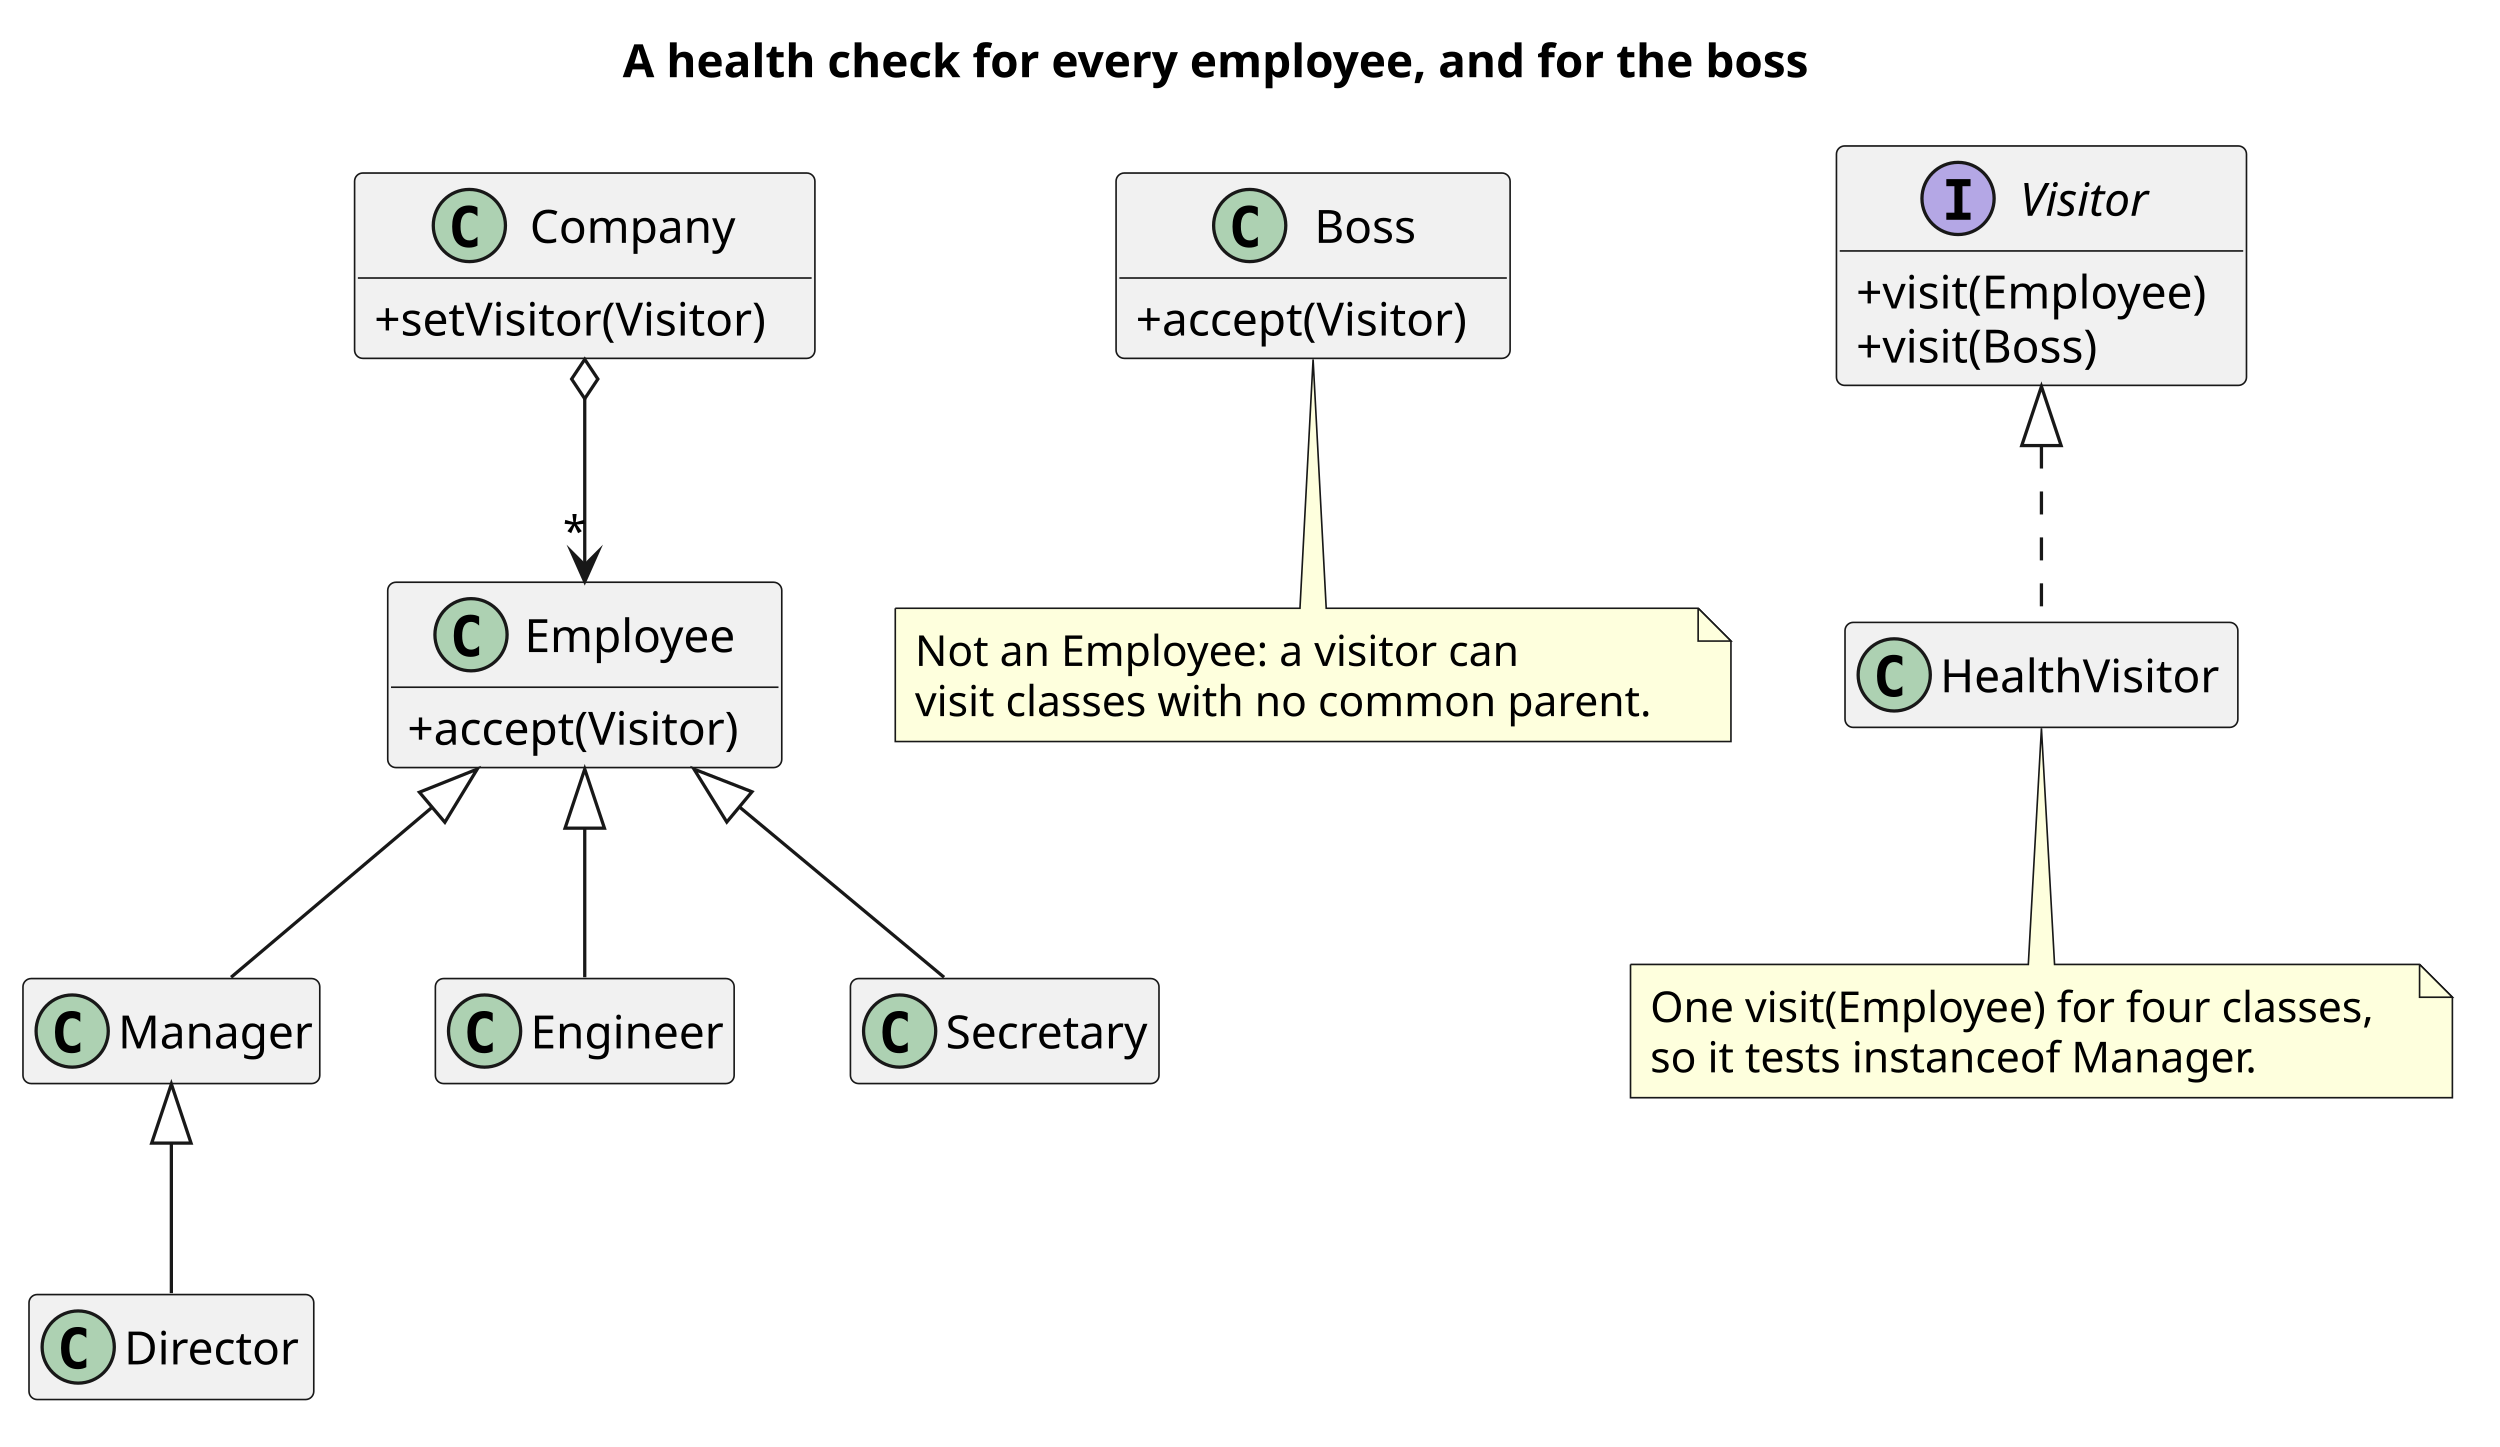
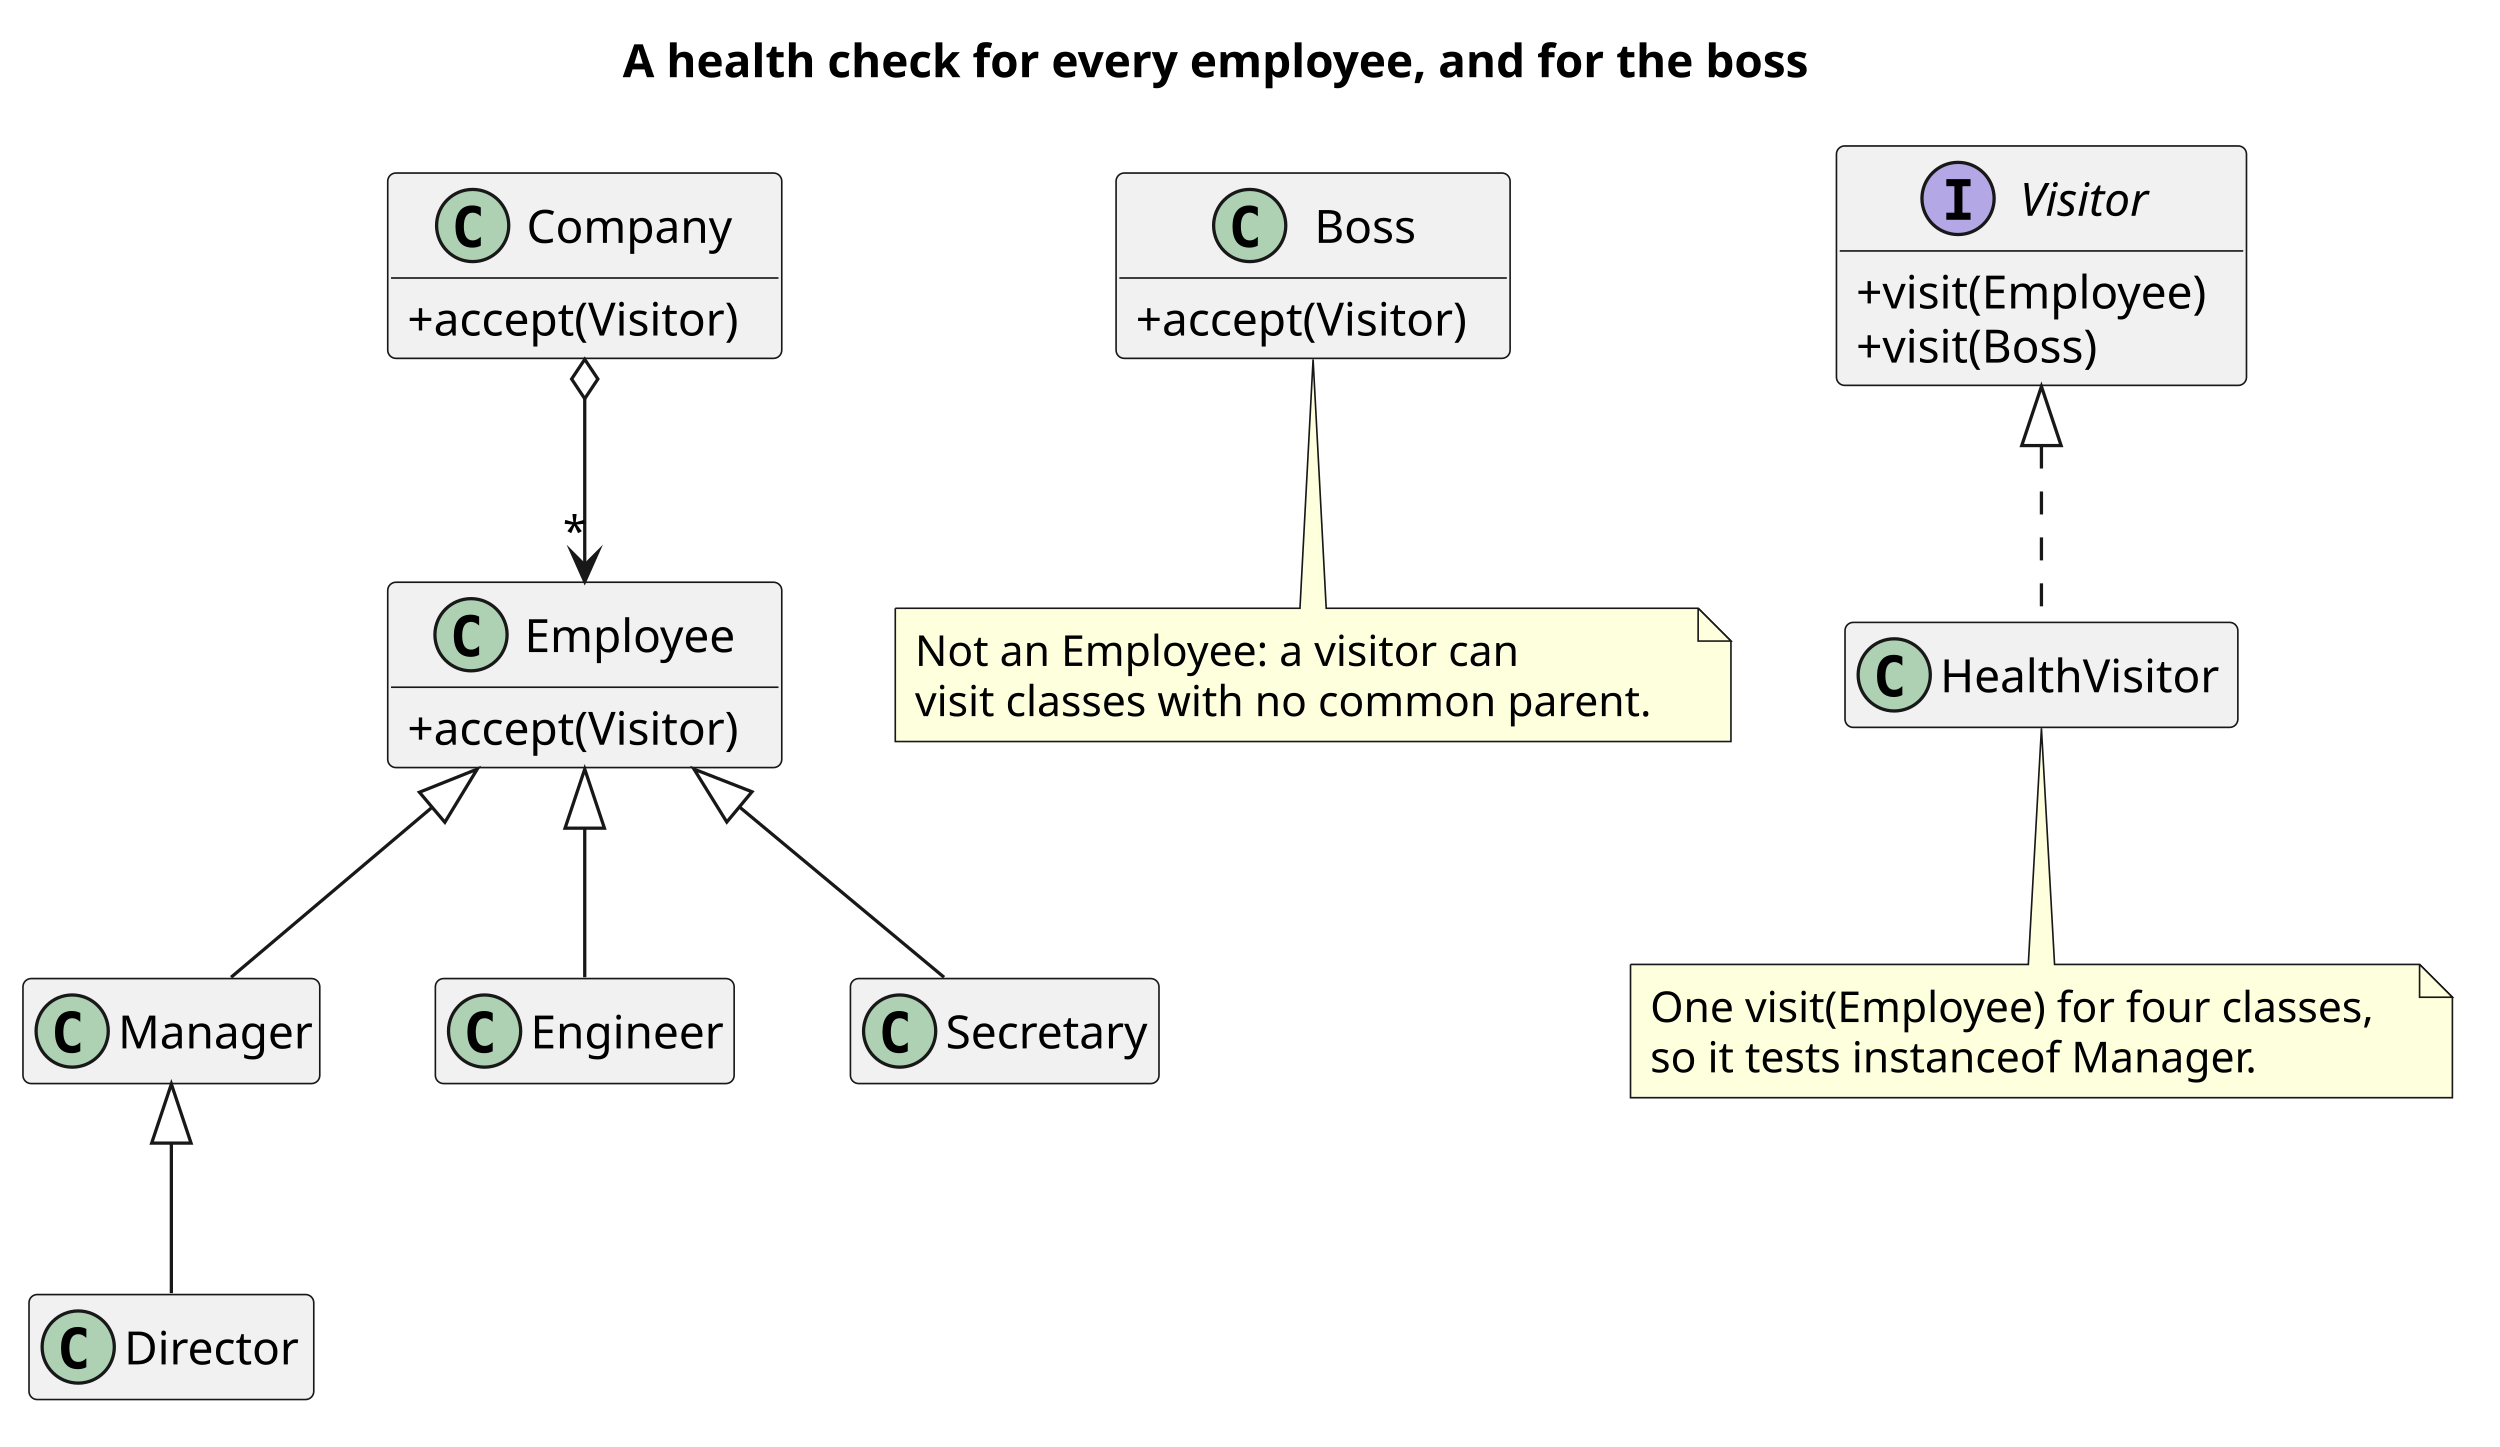
<svg xmlns="http://www.w3.org/2000/svg" contentStyleType="text/css" data-diagram-type="CLASS" height="441px" preserveAspectRatio="none" style="width:762px;height:441px;background:#FFFFFF;" version="1.1" viewBox="0 0 762 441" width="762px" zoomAndPan="magnify">
  <defs />
  <g>
    <g class="title" data-source-line="3">
      <text fill="#000000" font-family="sans-serif" font-size="14" font-weight="700" lengthAdjust="spacing" textLength="375.901" x="189.792" y="23.535">A health check for every employee, and for the boss</text>
    </g>
    <g class="entity" data-qualified-name="Employee" data-source-line="4" id="ent0001">
      <rect fill="#F1F1F1" height="56.488" rx="2.5" ry="2.5" style="stroke:#181818;stroke-width:0.5;" width="120.103" x="118.18" y="177.468" />
      <ellipse cx="143.563" cy="193.468" fill="#ADD1B2" rx="11" ry="11" style="stroke:#181818;stroke-width:1;" />
      <path d="M146.036,199.611 Q145.455,199.91 144.816,200.06 Q144.177,200.209 143.471,200.209 Q140.964,200.209 139.644,198.557 Q138.325,196.905 138.325,193.784 Q138.325,190.655 139.644,189.003 Q140.964,187.351 143.471,187.351 Q144.177,187.351 144.824,187.5 Q145.472,187.65 146.036,187.949 L146.036,190.671 Q145.405,190.09 144.812,189.821 Q144.218,189.551 143.587,189.551 Q142.243,189.551 141.558,190.618 Q140.873,191.684 140.873,193.784 Q140.873,195.876 141.558,196.943 Q142.243,198.009 143.587,198.009 Q144.218,198.009 144.812,197.739 Q145.405,197.47 146.036,196.889 Z " fill="#000000" />
      <text fill="#000000" font-family="sans-serif" font-size="14" lengthAdjust="spacing" textLength="65.03" x="159.87" y="198.759">Employee</text>
      <line style="stroke:#181818;stroke-width:0.5;" x1="119.18" x2="237.284" y1="209.468" y2="209.468" />
      <text fill="#000000" font-family="sans-serif" font-size="14" lengthAdjust="spacing" textLength="108.103" x="124.18" y="227.003">+accept(Visitor)</text>
    </g>
    <g class="entity" data-qualified-name="Manager" data-source-line="7" id="ent0002">
      <rect fill="#F1F1F1" height="32" rx="2.5" ry="2.5" style="stroke:#181818;stroke-width:0.5;" width="90.468" x="7" y="298.268" />
      <ellipse cx="22" cy="314.268" fill="#ADD1B2" rx="11" ry="11" style="stroke:#181818;stroke-width:1;" />
      <path d="M24.473,320.411 Q23.892,320.71 23.253,320.86 Q22.614,321.009 21.908,321.009 Q19.401,321.009 18.081,319.357 Q16.762,317.705 16.762,314.584 Q16.762,311.455 18.081,309.803 Q19.401,308.151 21.908,308.151 Q22.614,308.151 23.261,308.3 Q23.909,308.45 24.473,308.749 L24.473,311.471 Q23.842,310.89 23.249,310.621 Q22.655,310.351 22.024,310.351 Q20.68,310.351 19.995,311.418 Q19.31,312.484 19.31,314.584 Q19.31,316.676 19.995,317.743 Q20.68,318.809 22.024,318.809 Q22.655,318.809 23.249,318.539 Q23.842,318.27 24.473,317.689 Z " fill="#000000" />
      <text fill="#000000" font-family="sans-serif" font-size="14" lengthAdjust="spacing" textLength="58.468" x="36" y="319.559">Manager</text>
    </g>
    <g class="entity" data-qualified-name="Director" data-source-line="8" id="ent0003">
      <rect fill="#F1F1F1" height="32" rx="2.5" ry="2.5" style="stroke:#181818;stroke-width:0.5;" width="86.797" x="8.84" y="394.578" />
      <ellipse cx="23.84" cy="410.578" fill="#ADD1B2" rx="11" ry="11" style="stroke:#181818;stroke-width:1;" />
      <path d="M26.313,416.721 Q25.732,417.02 25.093,417.17 Q24.454,417.319 23.748,417.319 Q21.241,417.319 19.922,415.667 Q18.602,414.015 18.602,410.894 Q18.602,407.765 19.922,406.113 Q21.241,404.461 23.748,404.461 Q24.454,404.461 25.101,404.611 Q25.749,404.76 26.313,405.059 L26.313,407.781 Q25.682,407.2 25.089,406.931 Q24.495,406.661 23.864,406.661 Q22.52,406.661 21.835,407.728 Q21.15,408.794 21.15,410.894 Q21.15,412.986 21.835,414.053 Q22.52,415.119 23.864,415.119 Q24.495,415.119 25.089,414.849 Q25.682,414.58 26.313,413.999 Z " fill="#000000" />
      <text fill="#000000" font-family="sans-serif" font-size="14" lengthAdjust="spacing" textLength="54.797" x="37.84" y="415.869">Director</text>
    </g>
    <g class="entity" data-qualified-name="Engineer" data-source-line="9" id="ent0004">
      <rect fill="#F1F1F1" height="32" rx="2.5" ry="2.5" style="stroke:#181818;stroke-width:0.5;" width="91.069" x="132.7" y="298.268" />
      <ellipse cx="147.7" cy="314.268" fill="#ADD1B2" rx="11" ry="11" style="stroke:#181818;stroke-width:1;" />
      <path d="M150.173,320.411 Q149.592,320.71 148.953,320.86 Q148.314,321.009 147.608,321.009 Q145.101,321.009 143.781,319.357 Q142.462,317.705 142.462,314.584 Q142.462,311.455 143.781,309.803 Q145.101,308.151 147.608,308.151 Q148.314,308.151 148.961,308.3 Q149.609,308.45 150.173,308.749 L150.173,311.471 Q149.542,310.89 148.949,310.621 Q148.355,310.351 147.724,310.351 Q146.38,310.351 145.695,311.418 Q145.01,312.484 145.01,314.584 Q145.01,316.676 145.695,317.743 Q146.38,318.809 147.724,318.809 Q148.355,318.809 148.949,318.539 Q149.542,318.27 150.173,317.689 Z " fill="#000000" />
      <text fill="#000000" font-family="sans-serif" font-size="14" lengthAdjust="spacing" textLength="59.069" x="161.7" y="319.559">Engineer</text>
    </g>
    <g class="entity" data-qualified-name="Secretary" data-source-line="10" id="ent0005">
      <rect fill="#F1F1F1" height="32" rx="2.5" ry="2.5" style="stroke:#181818;stroke-width:0.5;" width="94.05" x="259.21" y="298.268" />
      <ellipse cx="274.21" cy="314.268" fill="#ADD1B2" rx="11" ry="11" style="stroke:#181818;stroke-width:1;" />
      <path d="M276.683,320.411 Q276.102,320.71 275.463,320.86 Q274.824,321.009 274.118,321.009 Q271.611,321.009 270.291,319.357 Q268.972,317.705 268.972,314.584 Q268.972,311.455 270.291,309.803 Q271.611,308.151 274.118,308.151 Q274.824,308.151 275.471,308.3 Q276.119,308.45 276.683,308.749 L276.683,311.471 Q276.052,310.89 275.459,310.621 Q274.865,310.351 274.234,310.351 Q272.89,310.351 272.205,311.418 Q271.52,312.484 271.52,314.584 Q271.52,316.676 272.205,317.743 Q272.89,318.809 274.234,318.809 Q274.865,318.809 275.459,318.539 Q276.052,318.27 276.683,317.689 Z " fill="#000000" />
      <text fill="#000000" font-family="sans-serif" font-size="14" lengthAdjust="spacing" textLength="62.05" x="288.21" y="319.559">Secretary</text>
    </g>
    <g class="entity" data-qualified-name="Boss" data-source-line="11" id="ent0006">
      <rect fill="#F1F1F1" height="56.488" rx="2.5" ry="2.5" style="stroke:#181818;stroke-width:0.5;" width="120.103" x="340.18" y="52.738" />
      <ellipse cx="380.91" cy="68.738" fill="#ADD1B2" rx="11" ry="11" style="stroke:#181818;stroke-width:1;" />
      <path d="M383.383,74.881 Q382.802,75.18 382.163,75.33 Q381.524,75.479 380.818,75.479 Q378.311,75.479 376.991,73.827 Q375.672,72.175 375.672,69.054 Q375.672,65.925 376.991,64.273 Q378.311,62.621 380.818,62.621 Q381.524,62.621 382.171,62.77 Q382.819,62.92 383.383,63.219 L383.383,65.941 Q382.752,65.36 382.159,65.091 Q381.565,64.821 380.934,64.821 Q379.59,64.821 378.905,65.888 Q378.22,66.954 378.22,69.054 Q378.22,71.146 378.905,72.213 Q379.59,73.279 380.934,73.279 Q381.565,73.279 382.159,73.01 Q382.752,72.74 383.383,72.159 Z " fill="#000000" />
      <text fill="#000000" font-family="sans-serif" font-size="14" lengthAdjust="spacing" textLength="30.926" x="400.628" y="74.029">Boss</text>
      <line style="stroke:#181818;stroke-width:0.5;" x1="341.18" x2="459.284" y1="84.738" y2="84.738" />
      <text fill="#000000" font-family="sans-serif" font-size="14" lengthAdjust="spacing" textLength="108.103" x="346.18" y="102.273">+accept(Visitor)</text>
    </g>
    <g class="entity" data-qualified-name="Visitor" data-source-line="14" id="ent0007">
      <rect fill="#F1F1F1" height="72.977" rx="2.5" ry="2.5" style="stroke:#181818;stroke-width:0.5;" width="124.978" x="559.75" y="44.488" />
      <ellipse cx="596.813" cy="60.488" fill="#B4A7E5" rx="11" ry="11" style="stroke:#181818;stroke-width:1;" />
      <path d="M593.241,56.753 L593.241,54.595 L600.62,54.595 L600.62,56.753 L598.155,56.753 L598.155,64.83 L600.62,64.83 L600.62,66.988 L593.241,66.988 L593.241,64.83 L595.706,64.83 L595.706,56.753 Z " fill="#000000" />
      <text fill="#000000" font-family="sans-serif" font-size="14" font-style="italic" lengthAdjust="spacing" textLength="43.948" x="615.716" y="65.779">Visitor</text>
      <line style="stroke:#181818;stroke-width:0.5;" x1="560.75" x2="683.727" y1="76.488" y2="76.488" />
      <text fill="#000000" font-family="sans-serif" font-size="14" lengthAdjust="spacing" textLength="112.978" x="565.75" y="94.023">+visit(Employee)</text>
      <text fill="#000000" font-family="sans-serif" font-size="14" lengthAdjust="spacing" textLength="78.873" x="565.75" y="110.512">+visit(Boss)</text>
    </g>
    <g class="entity" data-qualified-name="HealthVisitor" data-source-line="18" id="ent0008">
      <rect fill="#F1F1F1" height="32" rx="2.5" ry="2.5" style="stroke:#181818;stroke-width:0.5;" width="119.739" x="562.36" y="189.708" />
      <ellipse cx="577.36" cy="205.708" fill="#ADD1B2" rx="11" ry="11" style="stroke:#181818;stroke-width:1;" />
      <path d="M579.833,211.851 Q579.252,212.15 578.613,212.3 Q577.974,212.449 577.268,212.449 Q574.761,212.449 573.442,210.797 Q572.122,209.145 572.122,206.024 Q572.122,202.895 573.442,201.243 Q574.761,199.591 577.268,199.591 Q577.974,199.591 578.621,199.74 Q579.269,199.89 579.833,200.189 L579.833,202.911 Q579.202,202.33 578.609,202.061 Q578.015,201.791 577.384,201.791 Q576.04,201.791 575.355,202.857 Q574.67,203.924 574.67,206.024 Q574.67,208.116 575.355,209.183 Q576.04,210.249 577.384,210.249 Q578.015,210.249 578.609,209.98 Q579.202,209.71 579.833,209.129 Z " fill="#000000" />
      <text fill="#000000" font-family="sans-serif" font-size="14" lengthAdjust="spacing" textLength="87.739" x="591.36" y="210.999">HealthVisitor</text>
    </g>
    <g class="entity" data-qualified-name="Company" data-source-line="19" id="ent0009">
-       <rect fill="#F1F1F1" height="56.488" rx="2.5" ry="2.5" style="stroke:#181818;stroke-width:0.5;" width="140.304" x="108.08" y="52.738" />
-       <ellipse cx="143.061" cy="68.738" fill="#ADD1B2" rx="11" ry="11" style="stroke:#181818;stroke-width:1;" />
-       <path d="M145.534,74.881 Q144.953,75.18 144.314,75.33 Q143.674,75.479 142.969,75.479 Q140.462,75.479 139.142,73.827 Q137.822,72.175 137.822,69.054 Q137.822,65.925 139.142,64.273 Q140.462,62.621 142.969,62.621 Q143.674,62.621 144.322,62.77 Q144.969,62.92 145.534,63.219 L145.534,65.941 Q144.903,65.36 144.309,65.091 Q143.716,64.821 143.085,64.821 Q141.74,64.821 141.055,65.888 Q140.371,66.954 140.371,69.054 Q140.371,71.146 141.055,72.213 Q141.74,73.279 143.085,73.279 Q143.716,73.279 144.309,73.01 Q144.903,72.74 145.534,72.159 Z " fill="#000000" />
-       <text fill="#000000" font-family="sans-serif" font-size="14" lengthAdjust="spacing" textLength="63.902" x="161.501" y="74.029">Company</text>
-       <line style="stroke:#181818;stroke-width:0.5;" x1="109.08" x2="247.384" y1="84.738" y2="84.738" />
-       <text fill="#000000" font-family="sans-serif" font-size="14" lengthAdjust="spacing" textLength="128.304" x="114.08" y="102.273">+setVisitor(Visitor)</text>
+       <rect fill="#F1F1F1" height="56.488" rx="2.5" ry="2.5" style="stroke:#181818;stroke-width:0.5;" width="120.103" x="118.18" y="52.738" />
+       <ellipse cx="144.071" cy="68.738" fill="#ADD1B2" rx="11" ry="11" style="stroke:#181818;stroke-width:1;" />
+       <path d="M146.544,74.881 Q145.963,75.18 145.323,75.33 Q144.684,75.479 143.979,75.479 Q141.472,75.479 140.152,73.827 Q138.832,72.175 138.832,69.054 Q138.832,65.925 140.152,64.273 Q141.472,62.621 143.979,62.621 Q144.684,62.621 145.332,62.77 Q145.979,62.92 146.544,63.219 L146.544,65.941 Q145.913,65.36 145.319,65.091 Q144.726,64.821 144.095,64.821 Q142.75,64.821 142.065,65.888 Q141.381,66.954 141.381,69.054 Q141.381,71.146 142.065,72.213 Q142.75,73.279 144.095,73.279 Q144.726,73.279 145.319,73.01 Q145.913,72.74 146.544,72.159 Z " fill="#000000" />
+       <text fill="#000000" font-family="sans-serif" font-size="14" lengthAdjust="spacing" textLength="63.902" x="160.491" y="74.029">Company</text>
+       <line style="stroke:#181818;stroke-width:0.5;" x1="119.18" x2="237.284" y1="84.738" y2="84.738" />
+       <text fill="#000000" font-family="sans-serif" font-size="14" lengthAdjust="spacing" textLength="108.103" x="124.18" y="102.273">+accept(Visitor)</text>
    </g>
    <g class="entity" data-qualified-name="GMN16" data-source-line="29" id="ent0017">
      <path d="M272.88,185.398 L272.88,226.019 A0,0 0 0 0 272.88,226.019 L527.594,226.019 A0,0 0 0 0 527.594,226.019 L527.594,195.398 L517.594,185.398 L404.23,185.398 L400.23,109.528 L396.23,185.398 L272.88,185.398 A0,0 0 0 0 272.88,185.398" fill="#FEFFDD" style="stroke:#181818;stroke-width:0.5;" />
      <path d="M517.594,185.398 L517.594,195.398 L527.594,195.398 L517.594,185.398" fill="#FEFFDD" style="stroke:#181818;stroke-width:0.5;" />
      <text fill="#000000" font-family="sans-serif" font-size="13" lengthAdjust="spacing" textLength="190.887" x="278.88" y="202.967">Not an Employee: a visitor can</text>
      <text fill="#000000" font-family="sans-serif" font-size="13" lengthAdjust="spacing" textLength="233.714" x="278.88" y="218.277">visit classes with no common parent.</text>
    </g>
    <g class="entity" data-qualified-name="GMN19" data-source-line="33" id="ent0020">
      <path d="M496.98,293.958 L496.98,334.579 A0,0 0 0 0 496.98,334.579 L747.486,334.579 A0,0 0 0 0 747.486,334.579 L747.486,303.958 L737.486,293.958 L626.23,293.958 L622.23,221.978 L618.23,293.958 L496.98,293.958 A0,0 0 0 0 496.98,293.958" fill="#FEFFDD" style="stroke:#181818;stroke-width:0.5;" />
      <path d="M737.486,293.958 L737.486,303.958 L747.486,303.958 L737.486,293.958" fill="#FEFFDD" style="stroke:#181818;stroke-width:0.5;" />
      <text fill="#000000" font-family="sans-serif" font-size="13" lengthAdjust="spacing" textLength="229.506" x="502.98" y="311.527">One visit(Employee) for four classes,</text>
      <text fill="#000000" font-family="sans-serif" font-size="13" lengthAdjust="spacing" textLength="193.54" x="502.98" y="326.837">so it tests instanceof Manager.</text>
    </g>
    <g class="link" data-entity-1="ent0001" data-entity-2="ent0002" data-link-type="extension" data-source-line="22" id="lnk10">
      <path codeLine="22" d="M131.716,246.052 C107.796,266.282 90.01,281.318 70.43,297.878" fill="none" id="Employee-backto-Manager" style="stroke:#181818;stroke-width:1;" />
      <polygon fill="none" points="145.46,234.428,127.842,241.471,135.591,250.633,145.46,234.428" style="stroke:#181818;stroke-width:1;stroke-linejoin:miter;stroke-miterlimit:10;" />
    </g>
    <g class="link" data-entity-1="ent0002" data-entity-2="ent0003" data-link-type="extension" data-source-line="23" id="lnk11">
      <path codeLine="23" d="M52.23,348.418 C52.23,365.918 52.23,376.538 52.23,394.148" fill="none" id="Manager-backto-Director" style="stroke:#181818;stroke-width:1;" />
      <polygon fill="none" points="52.23,330.418,46.23,348.418,58.23,348.418,52.23,330.418" style="stroke:#181818;stroke-width:1;stroke-linejoin:miter;stroke-miterlimit:10;" />
    </g>
    <g class="link" data-entity-1="ent0001" data-entity-2="ent0004" data-link-type="extension" data-source-line="24" id="lnk12">
      <path codeLine="24" d="M178.23,252.428 C178.23,272.658 178.23,281.318 178.23,297.878" fill="none" id="Employee-backto-Engineer" style="stroke:#181818;stroke-width:1;" />
      <polygon fill="none" points="178.23,234.428,172.23,252.428,184.23,252.428,178.23,234.428" style="stroke:#181818;stroke-width:1;stroke-linejoin:miter;stroke-miterlimit:10;" />
    </g>
    <g class="link" data-entity-1="ent0001" data-entity-2="ent0005" data-link-type="extension" data-source-line="25" id="lnk13">
      <path codeLine="25" d="M225.364,245.945 C249.664,266.175 267.86,281.318 287.75,297.878" fill="none" id="Employee-backto-Secretary" style="stroke:#181818;stroke-width:1;" />
      <polygon fill="none" points="211.53,234.428,221.525,250.556,229.202,241.334,211.53,234.428" style="stroke:#181818;stroke-width:1;stroke-linejoin:miter;stroke-miterlimit:10;" />
    </g>
    <g class="link" data-entity-1="ent0007" data-entity-2="ent0008" data-link-type="extension" data-source-line="26" id="lnk14">
      <path codeLine="26" d="M622.23,135.808 C622.23,159.588 622.23,171.578 622.23,189.398" fill="none" id="Visitor-backto-HealthVisitor" style="stroke:#181818;stroke-width:1;stroke-dasharray:7,7;" />
      <polygon fill="none" points="622.23,117.808,616.23,135.808,628.23,135.808,622.23,117.808" style="stroke:#181818;stroke-width:1;stroke-linejoin:miter;stroke-miterlimit:10;" />
    </g>
    <g class="link" data-entity-1="ent0009" data-entity-2="ent0001" data-link-type="aggregation" data-source-line="27" id="lnk15">
      <path codeLine="27" d="M178.23,121.528 C178.23,141.738 178.23,152.068 178.23,172.258" fill="none" id="Company-Employee" style="stroke:#181818;stroke-width:1;" />
      <polygon fill="none" points="178.23,109.528,174.23,115.528,178.23,121.528,182.23,115.528,178.23,109.528" style="stroke:#181818;stroke-width:1;stroke-linejoin:miter;stroke-miterlimit:10;" />
      <polygon fill="#181818" points="178.23,177.258,182.23,168.258,178.23,172.258,174.23,168.258,178.23,177.258" style="stroke:#181818;stroke-width:1;stroke-linejoin:miter;stroke-miterlimit:10;" />
      <text fill="#000000" font-family="sans-serif" font-size="13" lengthAdjust="spacing" textLength="6.265" x="171.566" y="166.548">*</text>
    </g>
  </g>
</svg>
